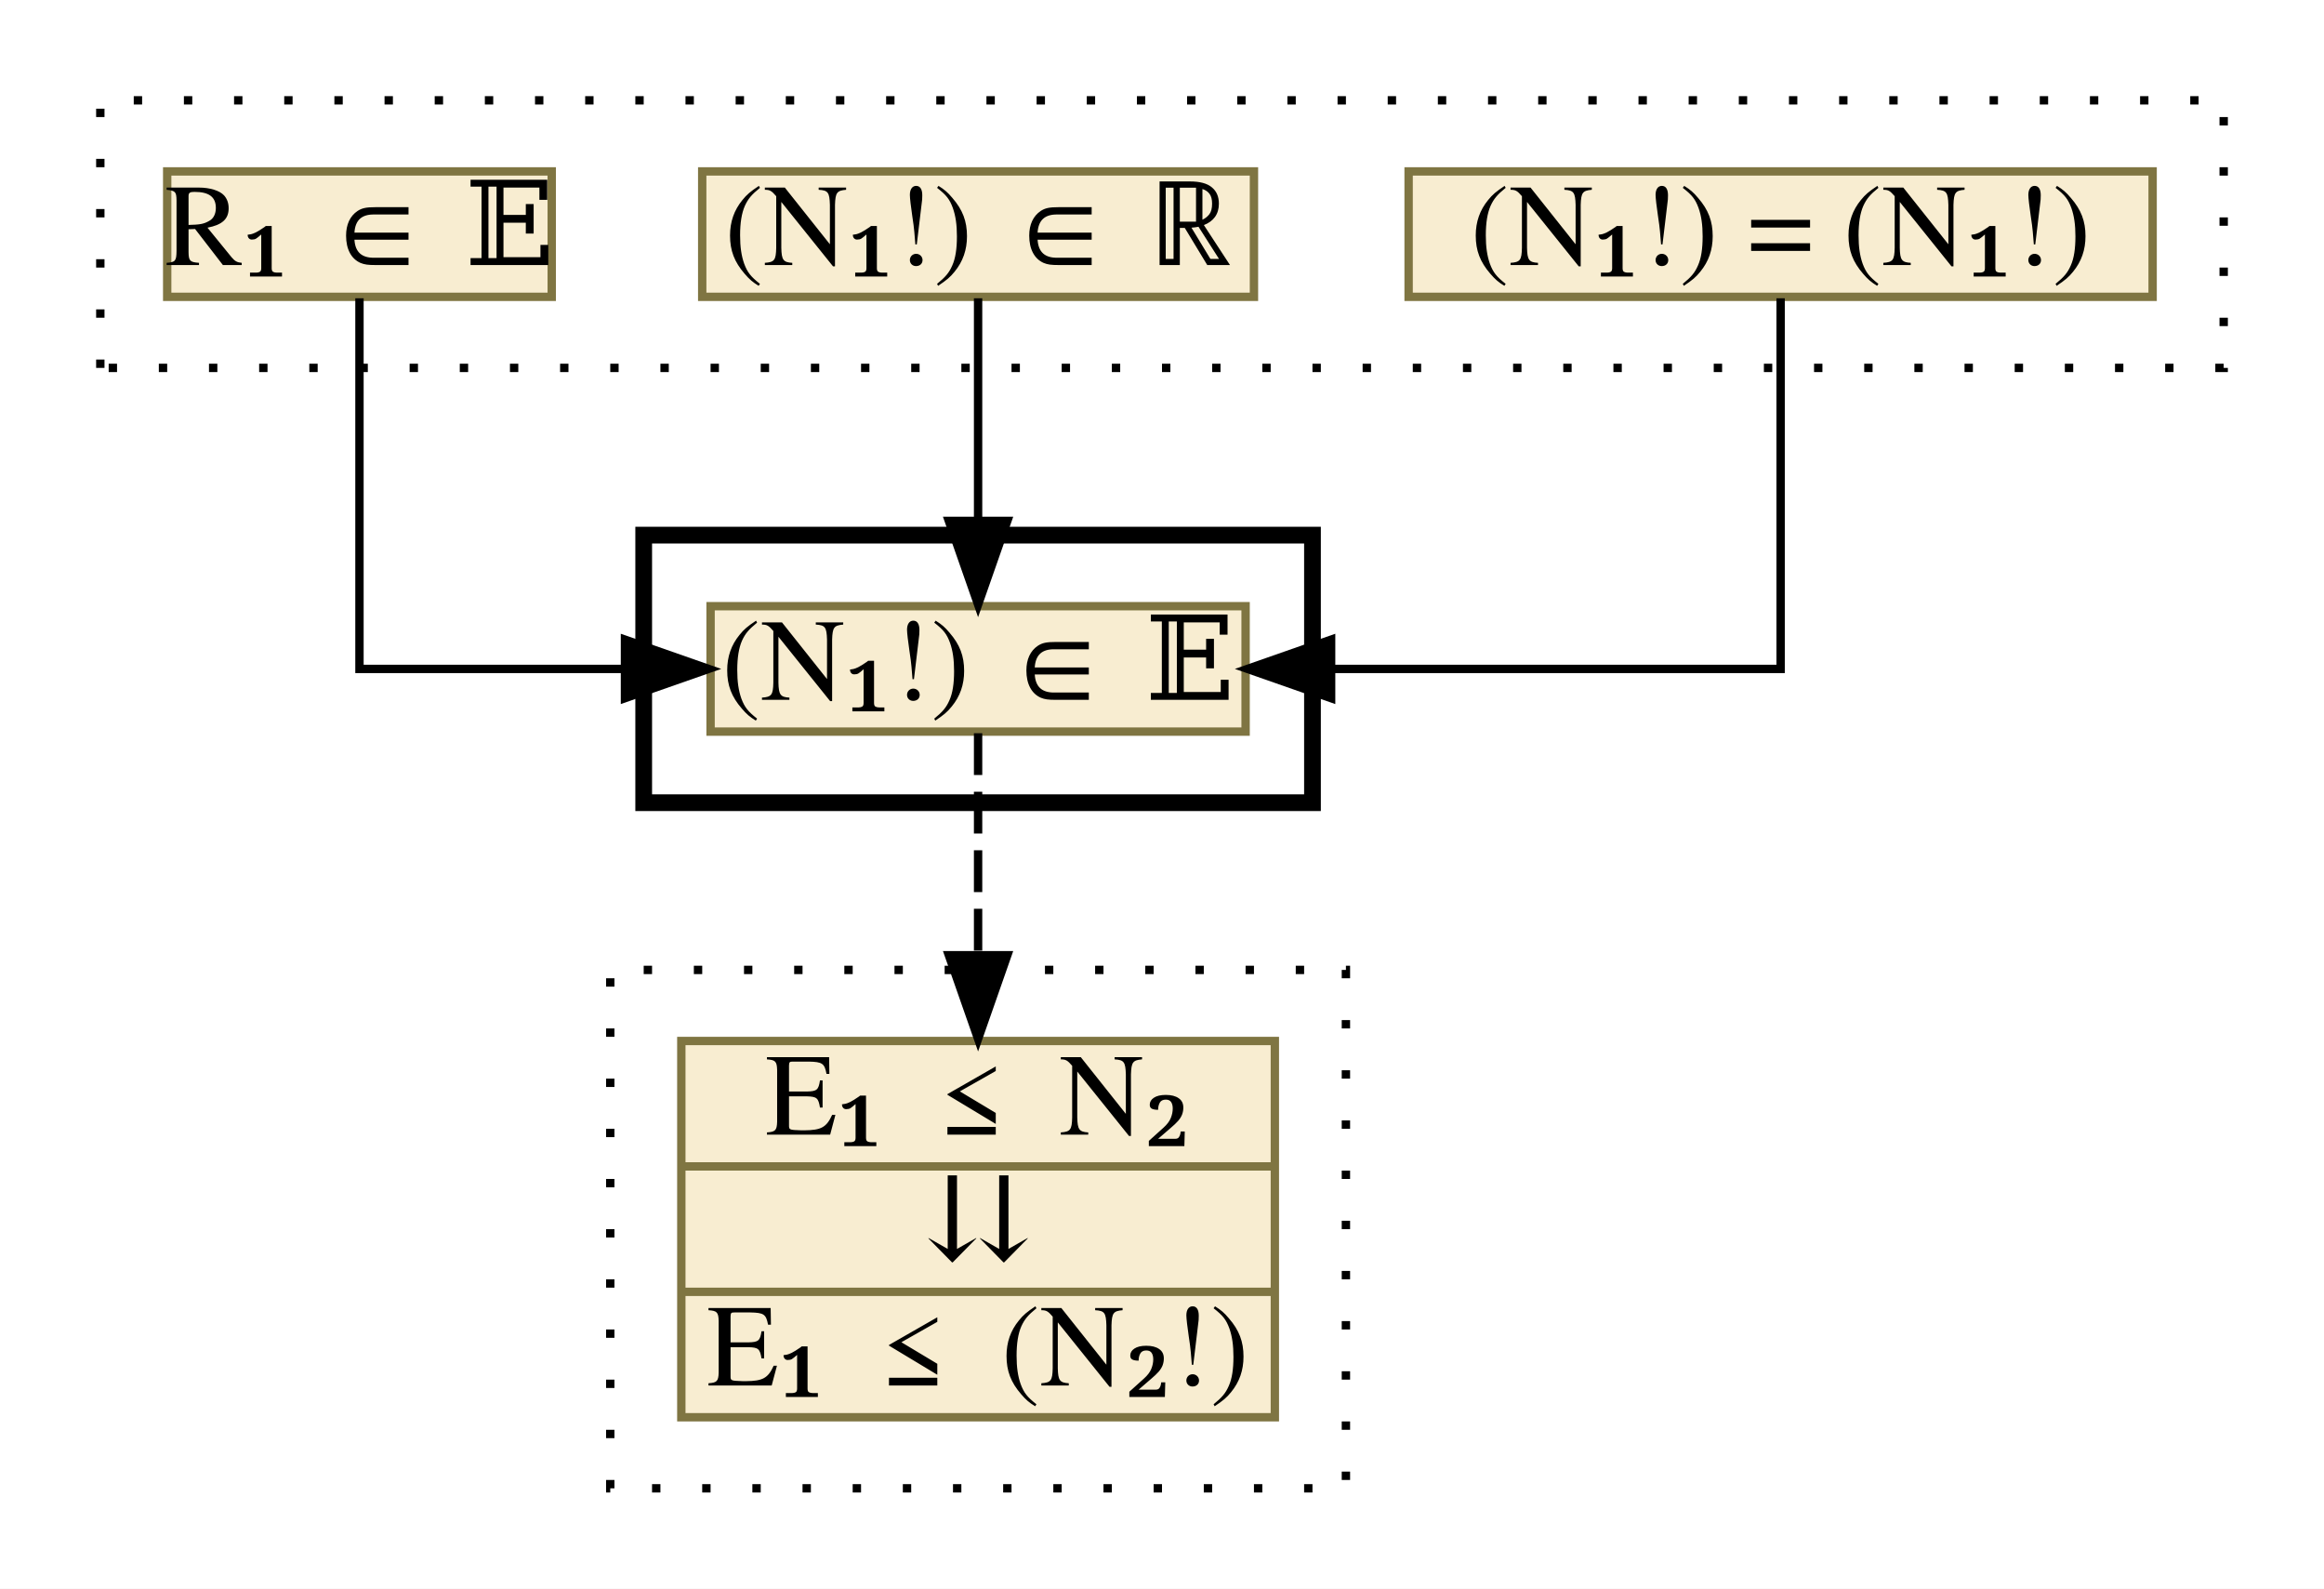
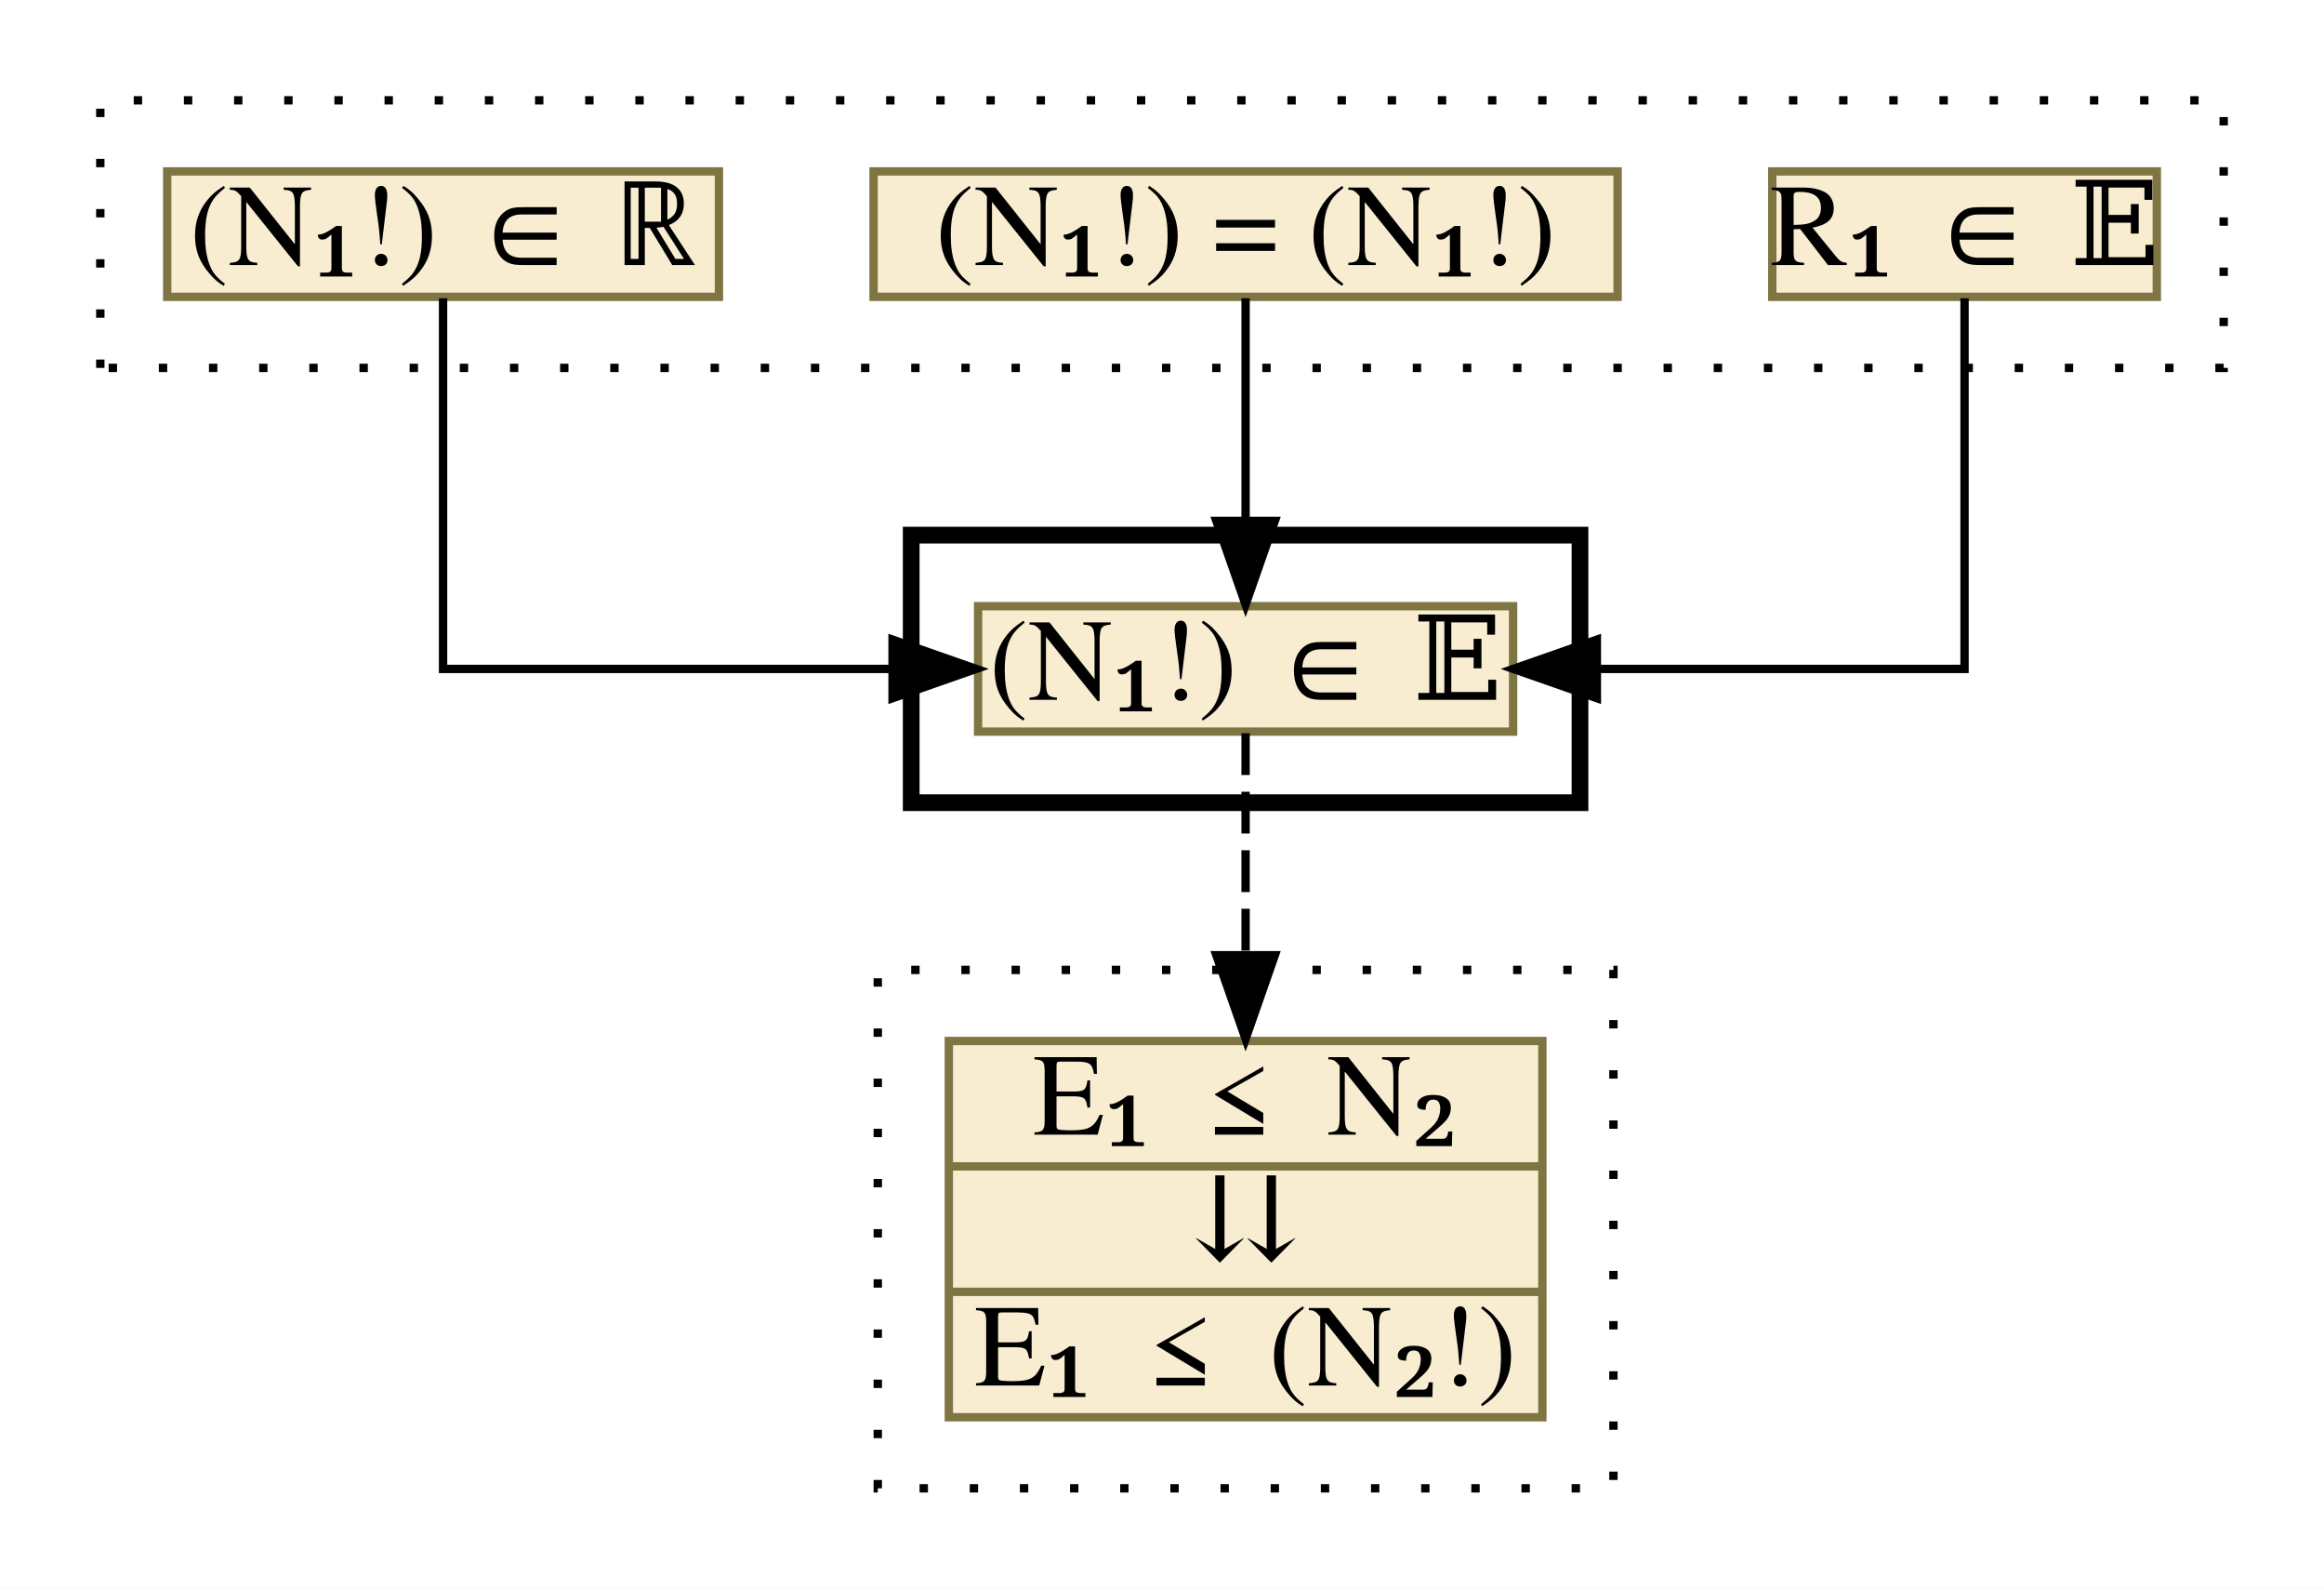
<svg xmlns="http://www.w3.org/2000/svg" xmlns:xlink="http://www.w3.org/1999/xlink" width="278pt" height="190pt" viewBox="0.00 0.00 278.00 190.00">
  <g id="graph0" class="graph" transform="scale(1 1) rotate(0) translate(4 186)">
    <polygon fill="white" stroke="transparent" points="-4,4 -4,-186 274,-186 274,4 -4,4" />
    <g id="clust1" class="cluster">
      <polygon fill="none" stroke="black" stroke-dasharray="1,5" points="8,-142 8,-174 262,-174 262,-142 8,-142" />
    </g>
    <g id="clust2" class="cluster">
-       <polygon fill="none" stroke="black" stroke-width="2" points="73,-90 73,-122 153,-122 153,-90 73,-90" />
+       <polygon fill="none" stroke="black" stroke-width="2" points="105,-90 105,-122 185,-122 185,-90 105,-90" />
    </g>
    <g id="clust3" class="cluster">
-       <polygon fill="none" stroke="black" stroke-dasharray="1,5" points="69,-8 69,-70 157,-70 157,-8 69,-8" />
+       <polygon fill="none" stroke="black" stroke-dasharray="1,5" points="101,-8 101,-70 189,-70 189,-8 101,-8" />
    </g>
    <g id="node1" class="node">
      <g id="a_node1">
-         <a xlink:href="c_0_79.html" xlink:title="{(N₁!) = (N₁!)}" target="_parent">
-           <polygon fill="#f8edd1" stroke="#7f7542" points="164.5,-150.5 164.5,-165.5 253.5,-165.5 253.5,-150.5 164.5,-150.5" />
-           <text text-anchor="middle" x="209" y="-154.3" font-family="Times,serif" font-size="14.00">(N₁!) = (N₁!)</text>
+         <a xlink:href="c_0_144.html" xlink:title="{R₁ ∈ 𝔼}" target="_parent">
+           <polygon fill="#f8edd1" stroke="#7f7542" points="208,-150.5 208,-165.5 254,-165.5 254,-150.5 208,-150.5" />
+           <text text-anchor="middle" x="231" y="-154.3" font-family="Times,serif" font-size="14.00">R₁ ∈ 𝔼</text>
        </a>
      </g>
    </g>
    <g id="node4" class="node">
      <g id="a_node4">
        <a xlink:href="c_0_164.html" xlink:title="{(N₁!) ∈ 𝔼}" target="_parent">
-           <polygon fill="#f8edd1" stroke="#7f7542" points="81,-98.5 81,-113.5 145,-113.5 145,-98.5 81,-98.5" />
-           <text text-anchor="middle" x="113" y="-102.3" font-family="Times,serif" font-size="14.00">(N₁!) ∈ 𝔼</text>
+           <polygon fill="#f8edd1" stroke="#7f7542" points="113,-98.5 113,-113.5 177,-113.5 177,-98.5 113,-98.5" />
+           <text text-anchor="middle" x="145" y="-102.3" font-family="Times,serif" font-size="14.00">(N₁!) ∈ 𝔼</text>
        </a>
      </g>
    </g>
    <g id="edge1" class="edge">
-       <path fill="none" stroke="black" d="M209,-150.33C209,-135.86 209,-106 209,-106 209,-106 155.23,-106 155.23,-106" />
-       <polygon fill="black" stroke="black" points="155.23,-102.5 145.23,-106 155.23,-109.5 155.23,-102.5" />
+       <path fill="none" stroke="black" d="M231,-150.33C231,-135.86 231,-106 231,-106 231,-106 187.02,-106 187.02,-106" />
+       <polygon fill="black" stroke="black" points="187.02,-102.5 177.02,-106 187.02,-109.5 187.02,-102.5" />
    </g>
    <g id="node2" class="node">
      <g id="a_node2">
-         <a xlink:href="c_0_145.html" xlink:title="{(N₁!) ∈ ℝ}" target="_parent">
-           <polygon fill="#f8edd1" stroke="#7f7542" points="80,-150.5 80,-165.5 146,-165.5 146,-150.5 80,-150.5" />
-           <text text-anchor="middle" x="113" y="-154.3" font-family="Times,serif" font-size="14.00">(N₁!) ∈ ℝ</text>
+         <a xlink:href="c_0_79.html" xlink:title="{(N₁!) = (N₁!)}" target="_parent">
+           <polygon fill="#f8edd1" stroke="#7f7542" points="100.5,-150.5 100.5,-165.5 189.5,-165.5 189.5,-150.5 100.5,-150.5" />
+           <text text-anchor="middle" x="145" y="-154.3" font-family="Times,serif" font-size="14.00">(N₁!) = (N₁!)</text>
        </a>
      </g>
    </g>
    <g id="edge2" class="edge">
-       <path fill="none" stroke="black" d="M113,-150.33C113,-150.33 113,-123.7 113,-123.7" />
-       <polygon fill="black" stroke="black" points="116.5,-123.7 113,-113.7 109.5,-123.7 116.5,-123.7" />
+       <path fill="none" stroke="black" d="M145,-150.33C145,-150.33 145,-123.7 145,-123.7" />
+       <polygon fill="black" stroke="black" points="148.5,-123.7 145,-113.7 141.5,-123.7 148.5,-123.7" />
    </g>
    <g id="node3" class="node">
      <g id="a_node3">
-         <a xlink:href="c_0_144.html" xlink:title="{R₁ ∈ 𝔼}" target="_parent">
-           <polygon fill="#f8edd1" stroke="#7f7542" points="16,-150.5 16,-165.5 62,-165.5 62,-150.5 16,-150.5" />
-           <text text-anchor="middle" x="39" y="-154.3" font-family="Times,serif" font-size="14.00">R₁ ∈ 𝔼</text>
+         <a xlink:href="c_0_145.html" xlink:title="{(N₁!) ∈ ℝ}" target="_parent">
+           <polygon fill="#f8edd1" stroke="#7f7542" points="16,-150.5 16,-165.5 82,-165.5 82,-150.5 16,-150.5" />
+           <text text-anchor="middle" x="49" y="-154.3" font-family="Times,serif" font-size="14.00">(N₁!) ∈ ℝ</text>
        </a>
      </g>
    </g>
    <g id="edge3" class="edge">
-       <path fill="none" stroke="black" d="M39,-150.33C39,-135.86 39,-106 39,-106 39,-106 70.76,-106 70.76,-106" />
-       <polygon fill="black" stroke="black" points="70.76,-109.5 80.76,-106 70.76,-102.5 70.76,-109.5" />
+       <path fill="none" stroke="black" d="M49,-150.33C49,-135.86 49,-106 49,-106 49,-106 102.77,-106 102.77,-106" />
+       <polygon fill="black" stroke="black" points="102.77,-109.5 112.77,-106 102.77,-102.5 102.77,-109.5" />
    </g>
    <g id="node5" class="node">
      <g id="a_node5">
        <a xlink:href="c_0_169.html" xlink:title="{E₁ ≤ N₂|⇊|E₁ ≤ (N₂!)}" target="_parent">
-           <polygon fill="#f8edd1" stroke="#7f7542" points="77.5,-16.5 77.5,-61.5 148.5,-61.5 148.5,-16.5 77.5,-16.5" />
-           <text text-anchor="middle" x="113" y="-50.3" font-family="Times,serif" font-size="14.00">E₁ ≤ N₂</text>
-           <polyline fill="none" stroke="#7f7542" points="77.5,-46.5 148.5,-46.5 " />
-           <text text-anchor="middle" x="113" y="-35.3" font-family="Times,serif" font-size="14.00">⇊</text>
-           <polyline fill="none" stroke="#7f7542" points="77.5,-31.5 148.5,-31.5 " />
-           <text text-anchor="middle" x="113" y="-20.3" font-family="Times,serif" font-size="14.00">E₁ ≤ (N₂!)</text>
+           <polygon fill="#f8edd1" stroke="#7f7542" points="109.5,-16.5 109.5,-61.5 180.5,-61.5 180.5,-16.5 109.5,-16.5" />
+           <text text-anchor="middle" x="145" y="-50.3" font-family="Times,serif" font-size="14.00">E₁ ≤ N₂</text>
+           <polyline fill="none" stroke="#7f7542" points="109.5,-46.5 180.5,-46.5 " />
+           <text text-anchor="middle" x="145" y="-35.3" font-family="Times,serif" font-size="14.00">⇊</text>
+           <polyline fill="none" stroke="#7f7542" points="109.5,-31.5 180.5,-31.5 " />
+           <text text-anchor="middle" x="145" y="-20.3" font-family="Times,serif" font-size="14.00">E₁ ≤ (N₂!)</text>
        </a>
      </g>
    </g>
    <g id="edge4" class="edge">
-       <path fill="none" stroke="black" stroke-dasharray="5,2" d="M113,-98.31C113,-98.31 113,-71.76 113,-71.76" />
-       <polygon fill="black" stroke="black" points="116.5,-71.76 113,-61.76 109.5,-71.76 116.5,-71.76" />
+       <path fill="none" stroke="black" stroke-dasharray="5,2" d="M145,-98.31C145,-98.31 145,-71.76 145,-71.76" />
+       <polygon fill="black" stroke="black" points="148.5,-71.76 145,-61.76 141.5,-71.76 148.5,-71.76" />
    </g>
  </g>
</svg>
